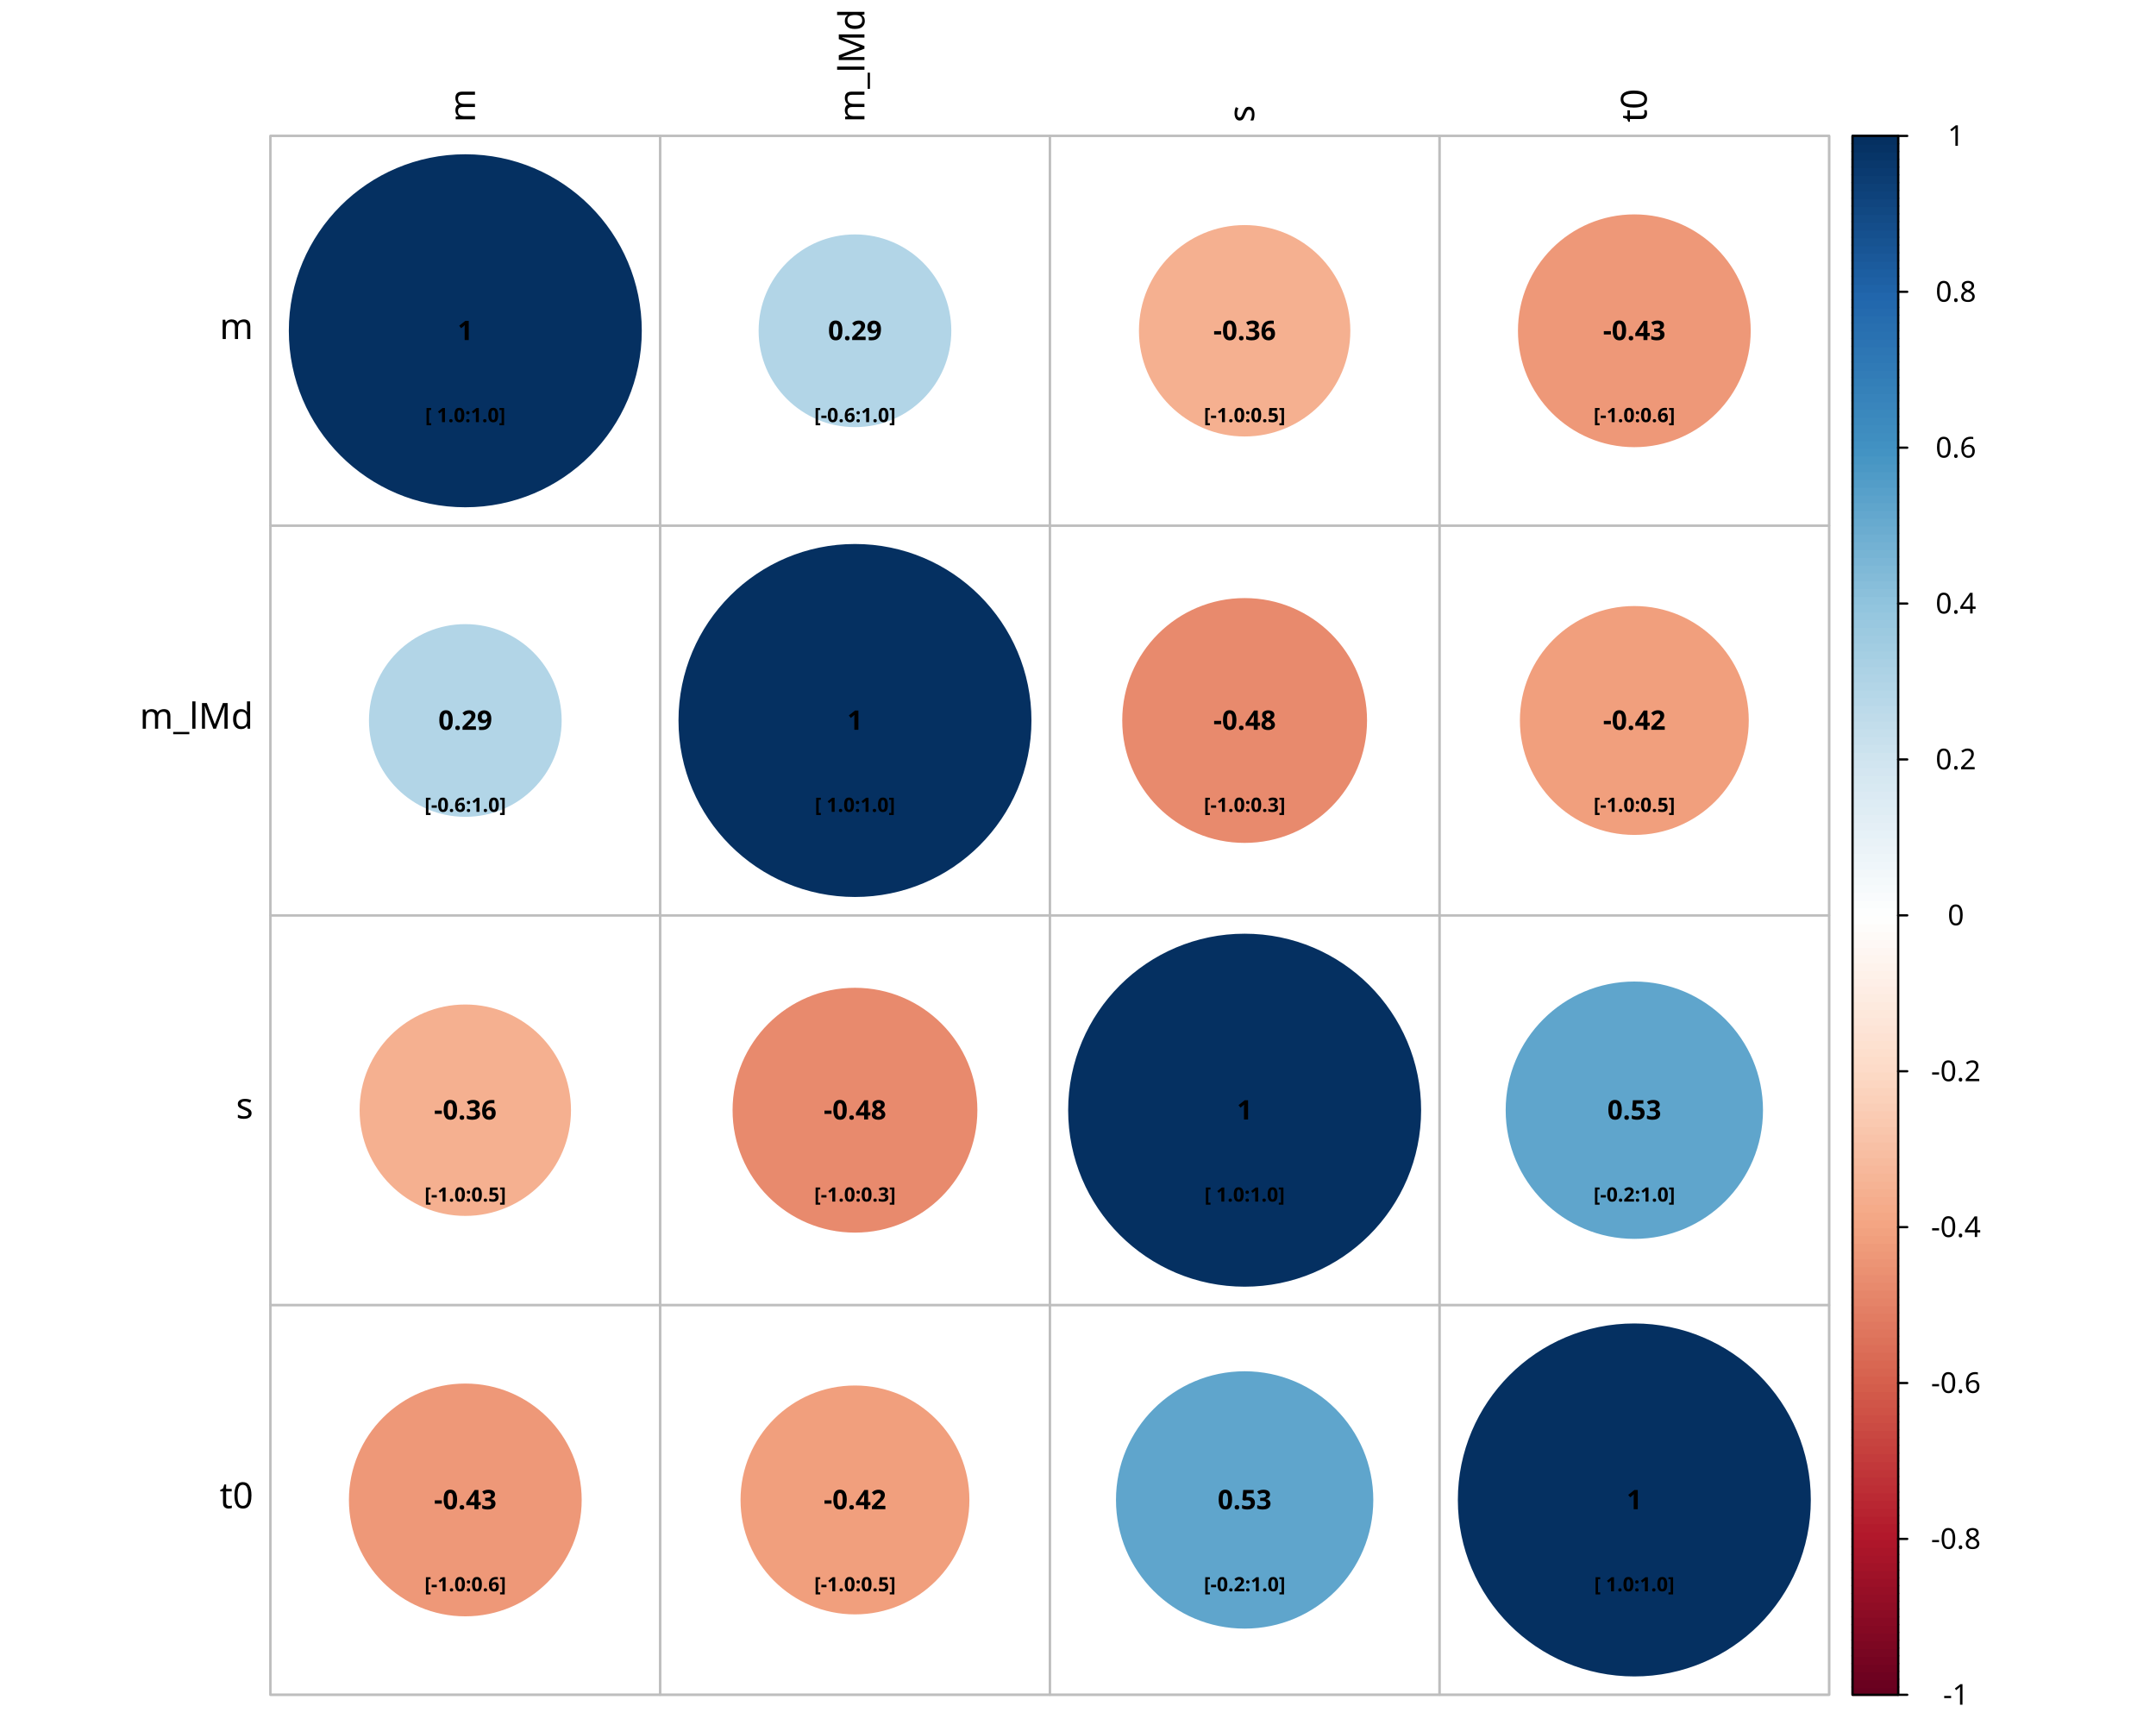
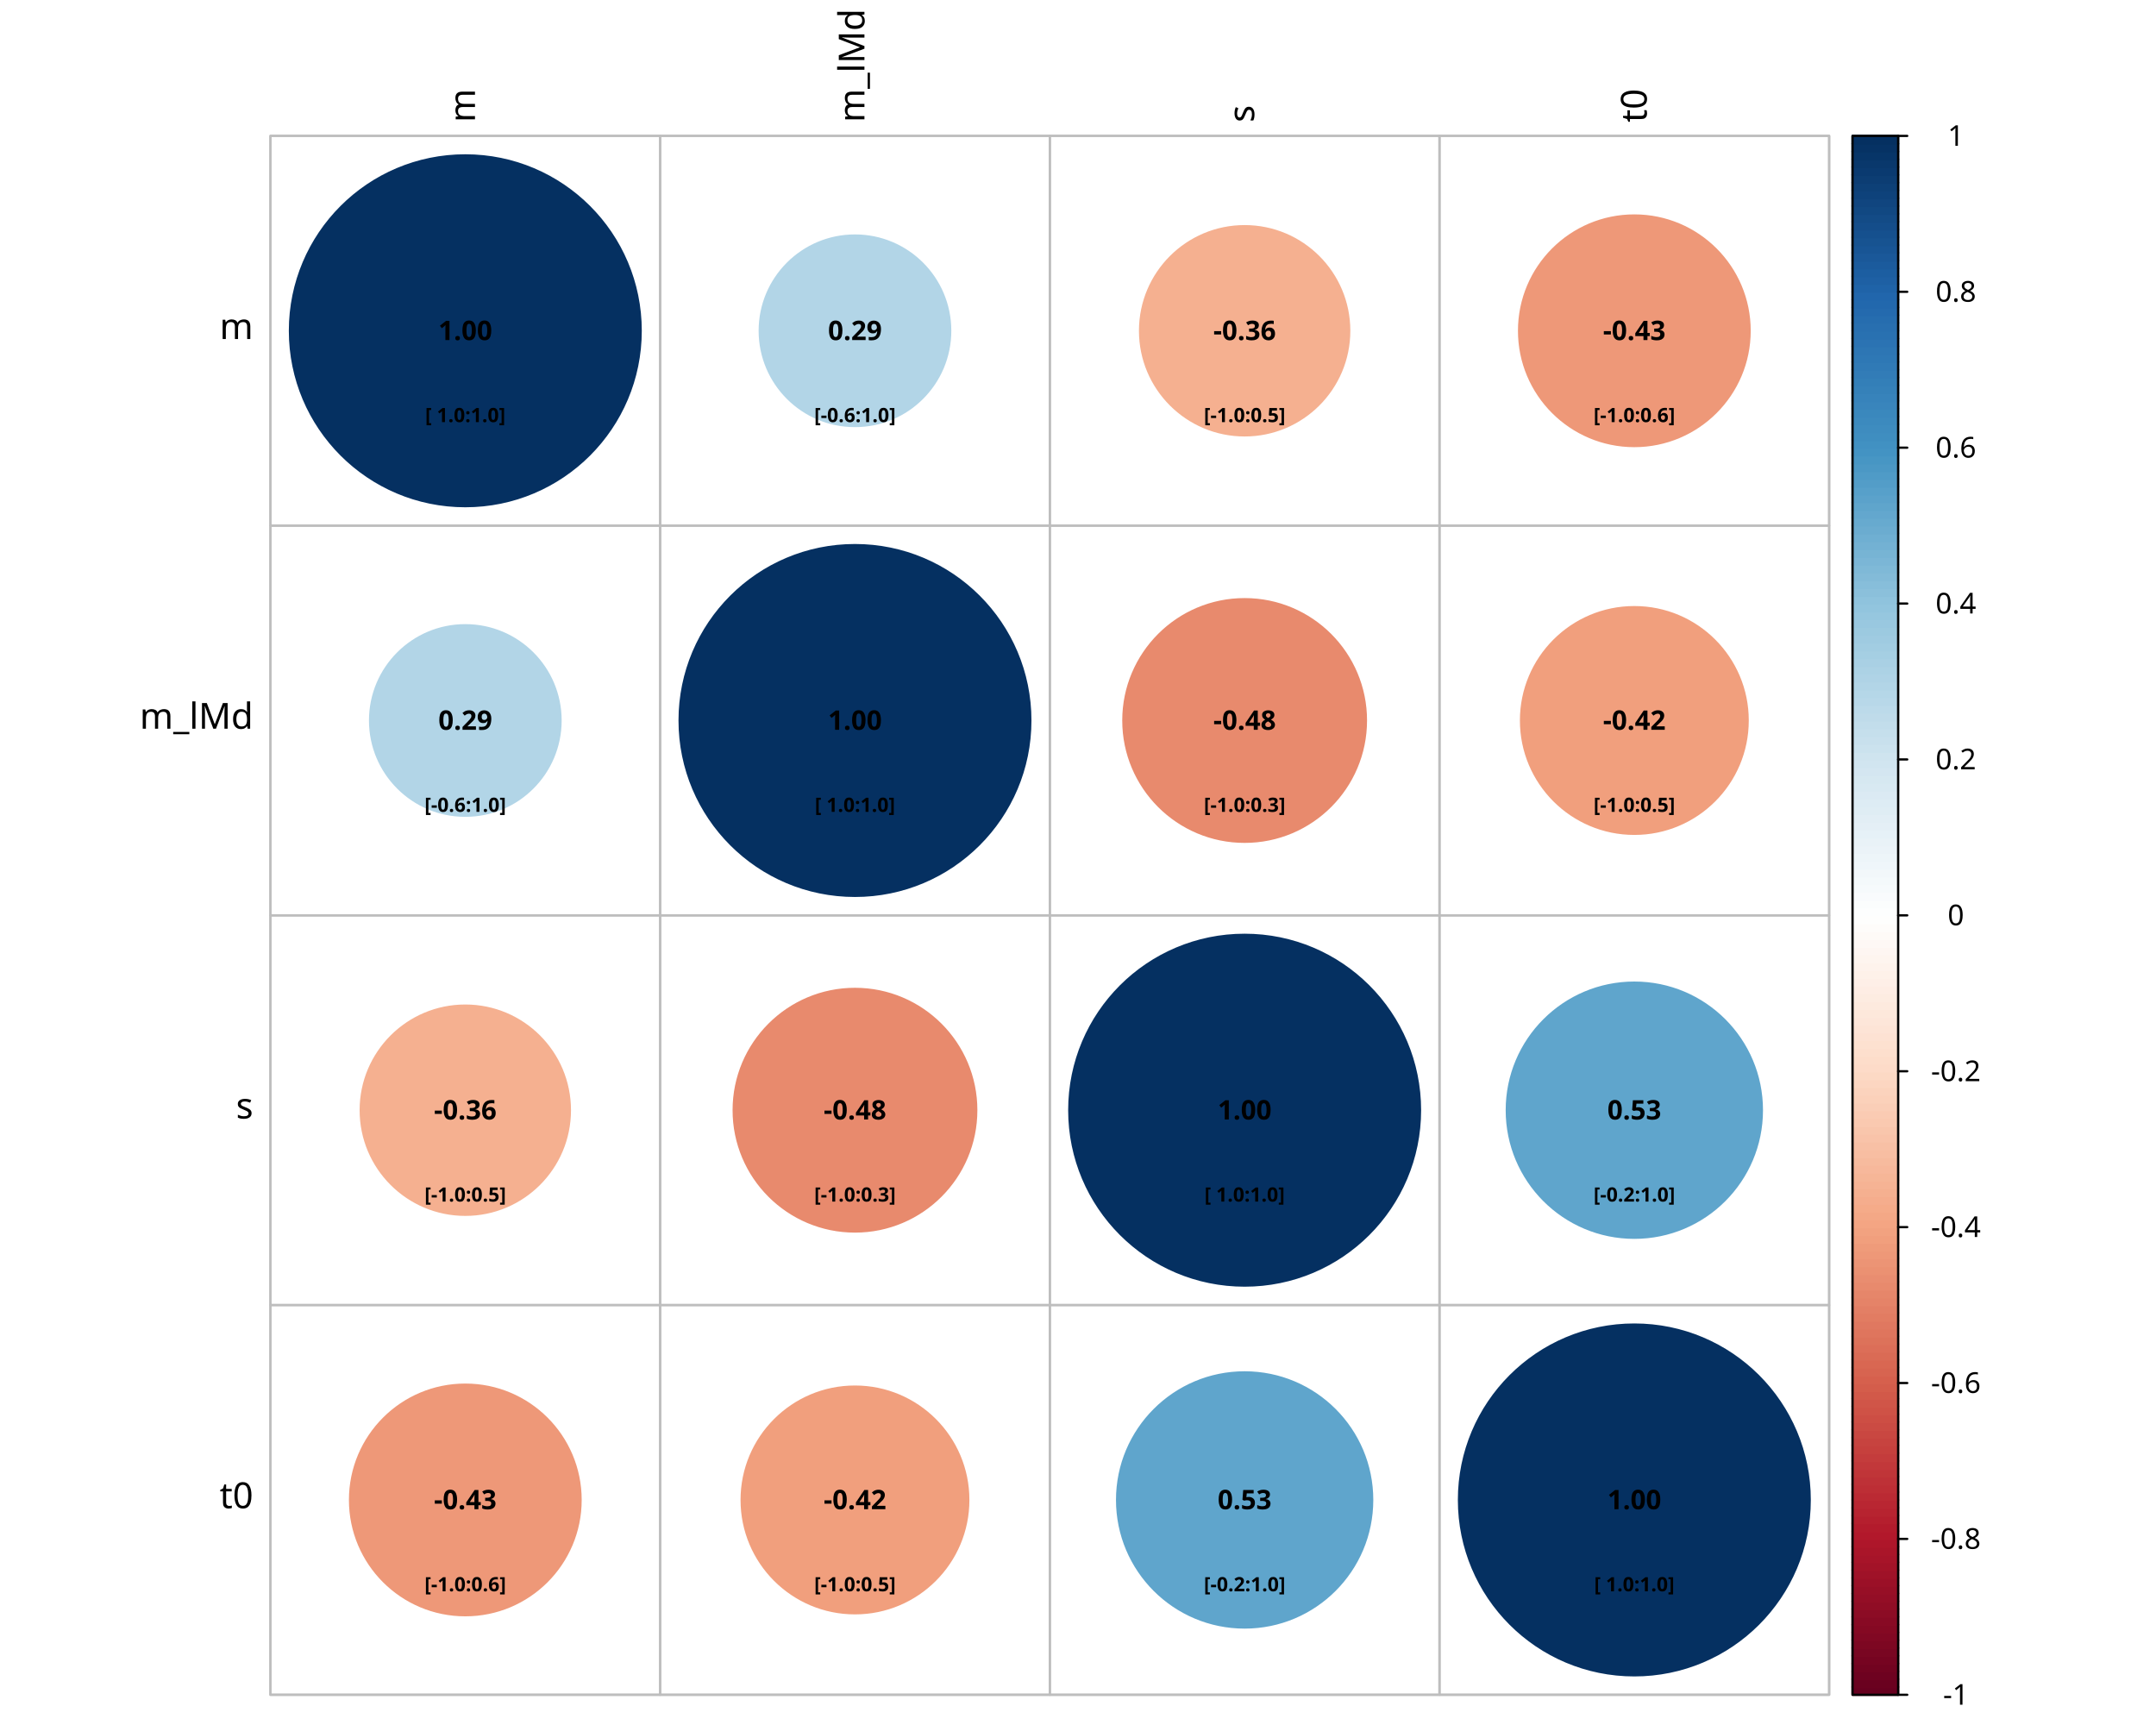
<svg xmlns="http://www.w3.org/2000/svg" class="svglite" data-engine-version="2.0" width="720.00pt" height="576.00pt" viewBox="0 0 720.00 576.00">
  <defs>
    <style type="text/css">
    .svglite line, .svglite polyline, .svglite polygon, .svglite path, .svglite rect, .svglite circle {
      fill: none;
      stroke: #000000;
      stroke-linecap: round;
      stroke-linejoin: round;
      stroke-miterlimit: 10.00;
    }
  </style>
  </defs>
  <rect width="100%" height="100%" style="stroke: none; fill: #FFFFFF;" />
  <defs>
    <clipPath id="cpMC4wMHw3MjAuMDB8MC4wMHw1NzYuMDA=">
      <rect x="0.00" y="0.00" width="720.00" height="576.00" />
    </clipPath>
  </defs>
  <g clip-path="url(#cpMC4wMHw3MjAuMDB8MC4wMHw1NzYuMDA=)">
    <rect x="90.32" y="45.38" width="130.13" height="130.13" style="stroke-width: 0.75; stroke: #FFFFFF; fill: #FFFFFF;" />
    <rect x="90.32" y="175.52" width="130.13" height="130.13" style="stroke-width: 0.75; stroke: #FFFFFF; fill: #FFFFFF;" />
    <rect x="90.32" y="305.65" width="130.13" height="130.13" style="stroke-width: 0.75; stroke: #FFFFFF; fill: #FFFFFF;" />
    <rect x="90.32" y="435.78" width="130.13" height="130.13" style="stroke-width: 0.75; stroke: #FFFFFF; fill: #FFFFFF;" />
    <rect x="220.46" y="45.38" width="130.13" height="130.13" style="stroke-width: 0.75; stroke: #FFFFFF; fill: #FFFFFF;" />
    <rect x="220.46" y="175.52" width="130.13" height="130.13" style="stroke-width: 0.75; stroke: #FFFFFF; fill: #FFFFFF;" />
    <rect x="220.46" y="305.65" width="130.13" height="130.13" style="stroke-width: 0.75; stroke: #FFFFFF; fill: #FFFFFF;" />
    <rect x="220.46" y="435.78" width="130.13" height="130.13" style="stroke-width: 0.75; stroke: #FFFFFF; fill: #FFFFFF;" />
    <rect x="350.59" y="45.38" width="130.13" height="130.13" style="stroke-width: 0.75; stroke: #FFFFFF; fill: #FFFFFF;" />
    <rect x="350.59" y="175.52" width="130.13" height="130.13" style="stroke-width: 0.75; stroke: #FFFFFF; fill: #FFFFFF;" />
    <rect x="350.59" y="305.65" width="130.13" height="130.13" style="stroke-width: 0.75; stroke: #FFFFFF; fill: #FFFFFF;" />
    <rect x="350.59" y="435.78" width="130.13" height="130.13" style="stroke-width: 0.75; stroke: #FFFFFF; fill: #FFFFFF;" />
    <rect x="480.72" y="45.38" width="130.13" height="130.13" style="stroke-width: 0.75; stroke: #FFFFFF; fill: #FFFFFF;" />
    <rect x="480.72" y="175.52" width="130.13" height="130.13" style="stroke-width: 0.75; stroke: #FFFFFF; fill: #FFFFFF;" />
    <rect x="480.72" y="305.65" width="130.13" height="130.13" style="stroke-width: 0.75; stroke: #FFFFFF; fill: #FFFFFF;" />
    <rect x="480.72" y="435.78" width="130.13" height="130.13" style="stroke-width: 0.75; stroke: #FFFFFF; fill: #FFFFFF;" />
    <circle cx="155.39" cy="110.45" r="58.56" style="stroke-width: 0.75; stroke: #053061; fill: #053061;" />
    <circle cx="155.39" cy="240.58" r="31.80" style="stroke-width: 0.75; stroke: #B2D5E7; fill: #B2D5E7;" />
    <circle cx="155.39" cy="370.71" r="34.92" style="stroke-width: 0.75; stroke: #F5B090; fill: #F5B090;" />
    <circle cx="155.39" cy="500.85" r="38.49" style="stroke-width: 0.75; stroke: #EE9878; fill: #EE9878;" />
    <circle cx="285.52" cy="110.45" r="31.80" style="stroke-width: 0.75; stroke: #B2D5E7; fill: #B2D5E7;" />
    <circle cx="285.52" cy="240.58" r="58.56" style="stroke-width: 0.75; stroke: #053061; fill: #053061;" />
    <circle cx="285.52" cy="370.71" r="40.50" style="stroke-width: 0.75; stroke: #E88A6D; fill: #E88A6D;" />
    <circle cx="285.52" cy="500.85" r="37.84" style="stroke-width: 0.75; stroke: #F19F7D; fill: #F19F7D;" />
    <circle cx="415.65" cy="110.45" r="34.92" style="stroke-width: 0.75; stroke: #F5B090; fill: #F5B090;" />
    <circle cx="415.65" cy="240.58" r="40.50" style="stroke-width: 0.75; stroke: #E88A6D; fill: #E88A6D;" />
    <circle cx="415.65" cy="370.71" r="58.56" style="stroke-width: 0.75; stroke: #053061; fill: #053061;" />
    <circle cx="415.65" cy="500.85" r="42.59" style="stroke-width: 0.75; stroke: #5FA5CC; fill: #5FA5CC;" />
    <circle cx="545.79" cy="110.45" r="38.49" style="stroke-width: 0.75; stroke: #EE9878; fill: #EE9878;" />
    <circle cx="545.79" cy="240.58" r="37.84" style="stroke-width: 0.75; stroke: #F19F7D; fill: #F19F7D;" />
    <circle cx="545.79" cy="370.71" r="42.59" style="stroke-width: 0.75; stroke: #5FA5CC; fill: #5FA5CC;" />
    <circle cx="545.79" cy="500.85" r="58.56" style="stroke-width: 0.75; stroke: #053061; fill: #053061;" />
    <rect x="90.32" y="45.38" width="130.13" height="130.13" style="stroke-width: 0.75; stroke: #BEBEBE;" />
    <rect x="90.32" y="175.52" width="130.13" height="130.13" style="stroke-width: 0.75; stroke: #BEBEBE;" />
    <rect x="90.32" y="305.65" width="130.13" height="130.13" style="stroke-width: 0.75; stroke: #BEBEBE;" />
    <rect x="90.32" y="435.78" width="130.13" height="130.13" style="stroke-width: 0.75; stroke: #BEBEBE;" />
    <rect x="220.46" y="45.38" width="130.13" height="130.13" style="stroke-width: 0.75; stroke: #BEBEBE;" />
    <rect x="220.46" y="175.52" width="130.13" height="130.13" style="stroke-width: 0.75; stroke: #BEBEBE;" />
    <rect x="220.46" y="305.65" width="130.13" height="130.13" style="stroke-width: 0.75; stroke: #BEBEBE;" />
    <rect x="220.46" y="435.78" width="130.13" height="130.13" style="stroke-width: 0.75; stroke: #BEBEBE;" />
    <rect x="350.59" y="45.38" width="130.13" height="130.13" style="stroke-width: 0.75; stroke: #BEBEBE;" />
    <rect x="350.59" y="175.52" width="130.13" height="130.13" style="stroke-width: 0.75; stroke: #BEBEBE;" />
    <rect x="350.59" y="305.65" width="130.13" height="130.13" style="stroke-width: 0.75; stroke: #BEBEBE;" />
    <rect x="350.59" y="435.78" width="130.13" height="130.13" style="stroke-width: 0.75; stroke: #BEBEBE;" />
    <rect x="480.72" y="45.38" width="130.13" height="130.13" style="stroke-width: 0.75; stroke: #BEBEBE;" />
    <rect x="480.72" y="175.52" width="130.13" height="130.13" style="stroke-width: 0.75; stroke: #BEBEBE;" />
    <rect x="480.72" y="305.65" width="130.13" height="130.13" style="stroke-width: 0.75; stroke: #BEBEBE;" />
    <rect x="480.72" y="435.78" width="130.13" height="130.13" style="stroke-width: 0.75; stroke: #BEBEBE;" />
-     <text x="155.39" y="113.55" text-anchor="middle" style="font-size: 9.00px; font-weight: bold; font-family: sans;" textLength="5.01px" lengthAdjust="spacingAndGlyphs">1</text>
-     <text x="155.39" y="243.68" text-anchor="middle" style="font-size: 9.00px; font-weight: bold; font-family: sans;" textLength="17.52px" lengthAdjust="spacingAndGlyphs">0.29</text>
+     <text x="155.39" y="113.55" text-anchor="middle" style="font-size: 9.00px; font-weight: bold; font-family: sans;" textLength="20.02px" lengthAdjust="spacingAndGlyphs"> 1.00</text>
+     <text x="155.39" y="243.68" text-anchor="middle" style="font-size: 9.00px; font-weight: bold; font-family: sans;" textLength="20.02px" lengthAdjust="spacingAndGlyphs"> 0.29</text>
    <text x="155.39" y="373.81" text-anchor="middle" style="font-size: 9.00px; font-weight: bold; font-family: sans;" textLength="20.51px" lengthAdjust="spacingAndGlyphs">-0.36</text>
    <text x="155.39" y="503.95" text-anchor="middle" style="font-size: 9.00px; font-weight: bold; font-family: sans;" textLength="20.51px" lengthAdjust="spacingAndGlyphs">-0.43</text>
-     <text x="285.52" y="113.55" text-anchor="middle" style="font-size: 9.00px; font-weight: bold; font-family: sans;" textLength="17.52px" lengthAdjust="spacingAndGlyphs">0.29</text>
-     <text x="285.52" y="243.68" text-anchor="middle" style="font-size: 9.00px; font-weight: bold; font-family: sans;" textLength="5.01px" lengthAdjust="spacingAndGlyphs">1</text>
+     <text x="285.52" y="113.55" text-anchor="middle" style="font-size: 9.00px; font-weight: bold; font-family: sans;" textLength="20.02px" lengthAdjust="spacingAndGlyphs"> 0.29</text>
+     <text x="285.52" y="243.68" text-anchor="middle" style="font-size: 9.00px; font-weight: bold; font-family: sans;" textLength="20.02px" lengthAdjust="spacingAndGlyphs"> 1.00</text>
    <text x="285.52" y="373.81" text-anchor="middle" style="font-size: 9.00px; font-weight: bold; font-family: sans;" textLength="20.51px" lengthAdjust="spacingAndGlyphs">-0.48</text>
    <text x="285.52" y="503.95" text-anchor="middle" style="font-size: 9.00px; font-weight: bold; font-family: sans;" textLength="20.51px" lengthAdjust="spacingAndGlyphs">-0.42</text>
    <text x="415.65" y="113.55" text-anchor="middle" style="font-size: 9.00px; font-weight: bold; font-family: sans;" textLength="20.51px" lengthAdjust="spacingAndGlyphs">-0.36</text>
    <text x="415.65" y="243.68" text-anchor="middle" style="font-size: 9.00px; font-weight: bold; font-family: sans;" textLength="20.51px" lengthAdjust="spacingAndGlyphs">-0.48</text>
-     <text x="415.65" y="373.81" text-anchor="middle" style="font-size: 9.00px; font-weight: bold; font-family: sans;" textLength="5.01px" lengthAdjust="spacingAndGlyphs">1</text>
-     <text x="415.65" y="503.95" text-anchor="middle" style="font-size: 9.00px; font-weight: bold; font-family: sans;" textLength="17.52px" lengthAdjust="spacingAndGlyphs">0.53</text>
+     <text x="415.65" y="373.81" text-anchor="middle" style="font-size: 9.00px; font-weight: bold; font-family: sans;" textLength="20.02px" lengthAdjust="spacingAndGlyphs"> 1.00</text>
+     <text x="415.65" y="503.95" text-anchor="middle" style="font-size: 9.00px; font-weight: bold; font-family: sans;" textLength="20.02px" lengthAdjust="spacingAndGlyphs"> 0.53</text>
    <text x="545.79" y="113.55" text-anchor="middle" style="font-size: 9.00px; font-weight: bold; font-family: sans;" textLength="20.51px" lengthAdjust="spacingAndGlyphs">-0.43</text>
    <text x="545.79" y="243.68" text-anchor="middle" style="font-size: 9.00px; font-weight: bold; font-family: sans;" textLength="20.51px" lengthAdjust="spacingAndGlyphs">-0.42</text>
-     <text x="545.79" y="373.81" text-anchor="middle" style="font-size: 9.00px; font-weight: bold; font-family: sans;" textLength="17.52px" lengthAdjust="spacingAndGlyphs">0.53</text>
-     <text x="545.79" y="503.94" text-anchor="middle" style="font-size: 9.00px; font-weight: bold; font-family: sans;" textLength="5.01px" lengthAdjust="spacingAndGlyphs">1</text>
+     <text x="545.79" y="373.81" text-anchor="middle" style="font-size: 9.00px; font-weight: bold; font-family: sans;" textLength="20.02px" lengthAdjust="spacingAndGlyphs"> 0.53</text>
+     <text x="545.79" y="503.95" text-anchor="middle" style="font-size: 9.00px; font-weight: bold; font-family: sans;" textLength="20.02px" lengthAdjust="spacingAndGlyphs"> 1.00</text>
    <rect x="618.66" y="563.31" width="15.23" height="2.60" style="stroke-width: 0.75; stroke: #67001F; fill: #67001F;" />
    <rect x="618.66" y="560.71" width="15.23" height="2.60" style="stroke-width: 0.75; stroke: #6A011F; fill: #6A011F;" />
    <rect x="618.66" y="558.11" width="15.23" height="2.60" style="stroke-width: 0.75; stroke: #6E0220; fill: #6E0220;" />
    <rect x="618.66" y="555.50" width="15.23" height="2.60" style="stroke-width: 0.75; stroke: #720320; fill: #720320;" />
    <rect x="618.66" y="552.90" width="15.23" height="2.60" style="stroke-width: 0.75; stroke: #760421; fill: #760421;" />
    <rect x="618.66" y="550.30" width="15.23" height="2.60" style="stroke-width: 0.75; stroke: #790622; fill: #790622;" />
    <rect x="618.66" y="547.69" width="15.23" height="2.60" style="stroke-width: 0.75; stroke: #7D0722; fill: #7D0722;" />
    <rect x="618.66" y="545.09" width="15.23" height="2.60" style="stroke-width: 0.75; stroke: #810823; fill: #810823;" />
    <rect x="618.66" y="542.49" width="15.23" height="2.60" style="stroke-width: 0.75; stroke: #850923; fill: #850923;" />
    <rect x="618.66" y="539.89" width="15.23" height="2.60" style="stroke-width: 0.75; stroke: #880A24; fill: #880A24;" />
    <rect x="618.66" y="537.28" width="15.23" height="2.60" style="stroke-width: 0.75; stroke: #8C0C25; fill: #8C0C25;" />
    <rect x="618.66" y="534.68" width="15.23" height="2.60" style="stroke-width: 0.75; stroke: #900D25; fill: #900D25;" />
    <rect x="618.66" y="532.08" width="15.23" height="2.60" style="stroke-width: 0.75; stroke: #940E26; fill: #940E26;" />
    <rect x="618.66" y="529.48" width="15.23" height="2.60" style="stroke-width: 0.75; stroke: #970F26; fill: #970F26;" />
    <rect x="618.66" y="526.87" width="15.23" height="2.60" style="stroke-width: 0.75; stroke: #9B1027; fill: #9B1027;" />
    <rect x="618.66" y="524.27" width="15.23" height="2.60" style="stroke-width: 0.75; stroke: #9F1228; fill: #9F1228;" />
    <rect x="618.66" y="521.67" width="15.23" height="2.60" style="stroke-width: 0.75; stroke: #A31328; fill: #A31328;" />
    <rect x="618.66" y="519.07" width="15.23" height="2.60" style="stroke-width: 0.75; stroke: #A71429; fill: #A71429;" />
    <rect x="618.66" y="516.46" width="15.23" height="2.60" style="stroke-width: 0.75; stroke: #AA1529; fill: #AA1529;" />
    <rect x="618.66" y="513.86" width="15.23" height="2.60" style="stroke-width: 0.75; stroke: #AE162A; fill: #AE162A;" />
    <rect x="618.66" y="511.26" width="15.23" height="2.60" style="stroke-width: 0.75; stroke: #B2182B; fill: #B2182B;" />
    <rect x="618.66" y="508.65" width="15.23" height="2.60" style="stroke-width: 0.75; stroke: #B31B2C; fill: #B31B2C;" />
    <rect x="618.66" y="506.05" width="15.23" height="2.60" style="stroke-width: 0.75; stroke: #B51F2E; fill: #B51F2E;" />
    <rect x="618.66" y="503.45" width="15.23" height="2.60" style="stroke-width: 0.75; stroke: #B72330; fill: #B72330;" />
    <rect x="618.66" y="500.85" width="15.23" height="2.60" style="stroke-width: 0.75; stroke: #B92632; fill: #B92632;" />
    <rect x="618.66" y="498.24" width="15.23" height="2.60" style="stroke-width: 0.75; stroke: #BB2A33; fill: #BB2A33;" />
    <rect x="618.66" y="495.64" width="15.23" height="2.60" style="stroke-width: 0.75; stroke: #BD2E35; fill: #BD2E35;" />
    <rect x="618.66" y="493.04" width="15.23" height="2.60" style="stroke-width: 0.75; stroke: #BE3137; fill: #BE3137;" />
    <rect x="618.66" y="490.44" width="15.23" height="2.60" style="stroke-width: 0.75; stroke: #C03538; fill: #C03538;" />
    <rect x="618.66" y="487.83" width="15.23" height="2.60" style="stroke-width: 0.75; stroke: #C2383A; fill: #C2383A;" />
    <rect x="618.66" y="485.23" width="15.23" height="2.60" style="stroke-width: 0.75; stroke: #C43C3C; fill: #C43C3C;" />
    <rect x="618.66" y="482.63" width="15.23" height="2.60" style="stroke-width: 0.75; stroke: #C6403D; fill: #C6403D;" />
    <rect x="618.66" y="480.03" width="15.23" height="2.60" style="stroke-width: 0.75; stroke: #C7433F; fill: #C7433F;" />
    <rect x="618.66" y="477.42" width="15.23" height="2.60" style="stroke-width: 0.75; stroke: #C94741; fill: #C94741;" />
    <rect x="618.66" y="474.82" width="15.23" height="2.60" style="stroke-width: 0.75; stroke: #CB4B43; fill: #CB4B43;" />
    <rect x="618.66" y="472.22" width="15.23" height="2.60" style="stroke-width: 0.75; stroke: #CD4E44; fill: #CD4E44;" />
    <rect x="618.66" y="469.61" width="15.23" height="2.60" style="stroke-width: 0.75; stroke: #CF5246; fill: #CF5246;" />
    <rect x="618.66" y="467.01" width="15.23" height="2.60" style="stroke-width: 0.75; stroke: #D05548; fill: #D05548;" />
    <rect x="618.66" y="464.41" width="15.23" height="2.60" style="stroke-width: 0.75; stroke: #D25949; fill: #D25949;" />
    <rect x="618.66" y="461.81" width="15.23" height="2.60" style="stroke-width: 0.75; stroke: #D45D4B; fill: #D45D4B;" />
    <rect x="618.66" y="459.20" width="15.23" height="2.60" style="stroke-width: 0.75; stroke: #D6604D; fill: #D6604D;" />
    <rect x="618.66" y="456.60" width="15.23" height="2.60" style="stroke-width: 0.75; stroke: #D76450; fill: #D76450;" />
    <rect x="618.66" y="454.00" width="15.23" height="2.60" style="stroke-width: 0.75; stroke: #D96752; fill: #D96752;" />
    <rect x="618.66" y="451.40" width="15.23" height="2.60" style="stroke-width: 0.75; stroke: #DA6B55; fill: #DA6B55;" />
    <rect x="618.66" y="448.79" width="15.23" height="2.60" style="stroke-width: 0.75; stroke: #DC6E58; fill: #DC6E58;" />
    <rect x="618.66" y="446.19" width="15.23" height="2.60" style="stroke-width: 0.75; stroke: #DD725A; fill: #DD725A;" />
    <rect x="618.66" y="443.59" width="15.23" height="2.60" style="stroke-width: 0.75; stroke: #DF755D; fill: #DF755D;" />
    <rect x="618.66" y="440.99" width="15.23" height="2.60" style="stroke-width: 0.75; stroke: #E07860; fill: #E07860;" />
    <rect x="618.66" y="438.38" width="15.23" height="2.60" style="stroke-width: 0.75; stroke: #E27C62; fill: #E27C62;" />
    <rect x="618.66" y="435.78" width="15.23" height="2.60" style="stroke-width: 0.75; stroke: #E37F65; fill: #E37F65;" />
    <rect x="618.66" y="433.18" width="15.23" height="2.60" style="stroke-width: 0.75; stroke: #E58368; fill: #E58368;" />
    <rect x="618.66" y="430.58" width="15.23" height="2.60" style="stroke-width: 0.75; stroke: #E6866A; fill: #E6866A;" />
    <rect x="618.66" y="427.97" width="15.23" height="2.60" style="stroke-width: 0.75; stroke: #E88A6D; fill: #E88A6D;" />
    <rect x="618.66" y="425.37" width="15.23" height="2.60" style="stroke-width: 0.75; stroke: #E98D70; fill: #E98D70;" />
    <rect x="618.66" y="422.77" width="15.23" height="2.60" style="stroke-width: 0.75; stroke: #EB9172; fill: #EB9172;" />
    <rect x="618.66" y="420.16" width="15.23" height="2.60" style="stroke-width: 0.75; stroke: #EC9475; fill: #EC9475;" />
    <rect x="618.66" y="417.56" width="15.23" height="2.60" style="stroke-width: 0.75; stroke: #EE9878; fill: #EE9878;" />
    <rect x="618.66" y="414.96" width="15.23" height="2.60" style="stroke-width: 0.75; stroke: #EF9B7A; fill: #EF9B7A;" />
    <rect x="618.66" y="412.36" width="15.23" height="2.60" style="stroke-width: 0.75; stroke: #F19F7D; fill: #F19F7D;" />
    <rect x="618.66" y="409.75" width="15.23" height="2.60" style="stroke-width: 0.75; stroke: #F2A280; fill: #F2A280;" />
    <rect x="618.66" y="407.15" width="15.23" height="2.60" style="stroke-width: 0.75; stroke: #F4A583; fill: #F4A583;" />
    <rect x="618.66" y="404.55" width="15.23" height="2.60" style="stroke-width: 0.75; stroke: #F4A886; fill: #F4A886;" />
    <rect x="618.66" y="401.95" width="15.23" height="2.60" style="stroke-width: 0.75; stroke: #F5AB89; fill: #F5AB89;" />
    <rect x="618.66" y="399.34" width="15.23" height="2.60" style="stroke-width: 0.75; stroke: #F5AD8D; fill: #F5AD8D;" />
    <rect x="618.66" y="396.74" width="15.23" height="2.60" style="stroke-width: 0.75; stroke: #F5B090; fill: #F5B090;" />
    <rect x="618.66" y="394.14" width="15.23" height="2.60" style="stroke-width: 0.75; stroke: #F6B394; fill: #F6B394;" />
    <rect x="618.66" y="391.54" width="15.23" height="2.60" style="stroke-width: 0.75; stroke: #F6B697; fill: #F6B697;" />
    <rect x="618.66" y="388.93" width="15.23" height="2.60" style="stroke-width: 0.75; stroke: #F7B89B; fill: #F7B89B;" />
    <rect x="618.66" y="386.33" width="15.23" height="2.60" style="stroke-width: 0.75; stroke: #F7BB9E; fill: #F7BB9E;" />
    <rect x="618.66" y="383.73" width="15.23" height="2.60" style="stroke-width: 0.75; stroke: #F8BEA2; fill: #F8BEA2;" />
    <rect x="618.66" y="381.12" width="15.23" height="2.60" style="stroke-width: 0.75; stroke: #F8C0A5; fill: #F8C0A5;" />
    <rect x="618.66" y="378.52" width="15.23" height="2.60" style="stroke-width: 0.75; stroke: #F9C3A9; fill: #F9C3A9;" />
    <rect x="618.66" y="375.92" width="15.23" height="2.60" style="stroke-width: 0.75; stroke: #F9C6AC; fill: #F9C6AC;" />
    <rect x="618.66" y="373.32" width="15.23" height="2.60" style="stroke-width: 0.75; stroke: #FAC9B0; fill: #FAC9B0;" />
    <rect x="618.66" y="370.71" width="15.23" height="2.60" style="stroke-width: 0.75; stroke: #FACBB3; fill: #FACBB3;" />
    <rect x="618.66" y="368.11" width="15.23" height="2.60" style="stroke-width: 0.75; stroke: #FACEB7; fill: #FACEB7;" />
    <rect x="618.66" y="365.51" width="15.23" height="2.60" style="stroke-width: 0.75; stroke: #FBD1BA; fill: #FBD1BA;" />
    <rect x="618.66" y="362.91" width="15.23" height="2.60" style="stroke-width: 0.75; stroke: #FBD3BD; fill: #FBD3BD;" />
    <rect x="618.66" y="360.30" width="15.23" height="2.60" style="stroke-width: 0.75; stroke: #FCD6C1; fill: #FCD6C1;" />
    <rect x="618.66" y="357.70" width="15.23" height="2.60" style="stroke-width: 0.75; stroke: #FCD9C4; fill: #FCD9C4;" />
    <rect x="618.66" y="355.10" width="15.23" height="2.60" style="stroke-width: 0.75; stroke: #FDDBC8; fill: #FDDBC8;" />
    <rect x="618.66" y="352.50" width="15.23" height="2.60" style="stroke-width: 0.75; stroke: #FDDDCA; fill: #FDDDCA;" />
    <rect x="618.66" y="349.89" width="15.23" height="2.60" style="stroke-width: 0.75; stroke: #FDDFCD; fill: #FDDFCD;" />
    <rect x="618.66" y="347.29" width="15.23" height="2.60" style="stroke-width: 0.75; stroke: #FDE1D0; fill: #FDE1D0;" />
    <rect x="618.66" y="344.69" width="15.23" height="2.60" style="stroke-width: 0.75; stroke: #FDE2D3; fill: #FDE2D3;" />
    <rect x="618.66" y="342.09" width="15.23" height="2.60" style="stroke-width: 0.75; stroke: #FDE4D6; fill: #FDE4D6;" />
    <rect x="618.66" y="339.48" width="15.23" height="2.60" style="stroke-width: 0.75; stroke: #FDE6D9; fill: #FDE6D9;" />
    <rect x="618.66" y="336.88" width="15.23" height="2.60" style="stroke-width: 0.75; stroke: #FDE8DB; fill: #FDE8DB;" />
    <rect x="618.66" y="334.28" width="15.23" height="2.60" style="stroke-width: 0.75; stroke: #FDEADE; fill: #FDEADE;" />
    <rect x="618.66" y="331.67" width="15.23" height="2.60" style="stroke-width: 0.75; stroke: #FDECE1; fill: #FDECE1;" />
    <rect x="618.66" y="329.07" width="15.23" height="2.60" style="stroke-width: 0.75; stroke: #FEEDE4; fill: #FEEDE4;" />
    <rect x="618.66" y="326.47" width="15.23" height="2.60" style="stroke-width: 0.75; stroke: #FEEFE7; fill: #FEEFE7;" />
    <rect x="618.66" y="323.87" width="15.23" height="2.60" style="stroke-width: 0.75; stroke: #FEF1E9; fill: #FEF1E9;" />
    <rect x="618.66" y="321.26" width="15.23" height="2.60" style="stroke-width: 0.75; stroke: #FEF3EC; fill: #FEF3EC;" />
    <rect x="618.66" y="318.66" width="15.23" height="2.60" style="stroke-width: 0.75; stroke: #FEF5EF; fill: #FEF5EF;" />
    <rect x="618.66" y="316.06" width="15.23" height="2.60" style="stroke-width: 0.75; stroke: #FEF6F2; fill: #FEF6F2;" />
    <rect x="618.66" y="313.46" width="15.23" height="2.60" style="stroke-width: 0.75; stroke: #FEF8F5; fill: #FEF8F5;" />
    <rect x="618.66" y="310.85" width="15.23" height="2.60" style="stroke-width: 0.75; stroke: #FEFAF7; fill: #FEFAF7;" />
    <rect x="618.66" y="308.25" width="15.23" height="2.60" style="stroke-width: 0.75; stroke: #FEFCFA; fill: #FEFCFA;" />
    <rect x="618.66" y="305.65" width="15.23" height="2.60" style="stroke-width: 0.75; stroke: #FEFEFD; fill: #FEFEFD;" />
    <rect x="618.66" y="303.05" width="15.23" height="2.60" style="stroke-width: 0.75; stroke: #FDFEFE; fill: #FDFEFE;" />
    <rect x="618.66" y="300.44" width="15.23" height="2.60" style="stroke-width: 0.75; stroke: #FBFDFD; fill: #FBFDFD;" />
    <rect x="618.66" y="297.84" width="15.23" height="2.60" style="stroke-width: 0.75; stroke: #F9FBFD; fill: #F9FBFD;" />
    <rect x="618.66" y="295.24" width="15.23" height="2.60" style="stroke-width: 0.75; stroke: #F6FAFC; fill: #F6FAFC;" />
    <rect x="618.66" y="292.63" width="15.23" height="2.60" style="stroke-width: 0.75; stroke: #F4F9FB; fill: #F4F9FB;" />
    <rect x="618.66" y="290.03" width="15.23" height="2.60" style="stroke-width: 0.75; stroke: #F2F7FA; fill: #F2F7FA;" />
    <rect x="618.66" y="287.43" width="15.23" height="2.60" style="stroke-width: 0.75; stroke: #EFF6FA; fill: #EFF6FA;" />
    <rect x="618.66" y="284.83" width="15.23" height="2.60" style="stroke-width: 0.75; stroke: #EDF5F9; fill: #EDF5F9;" />
    <rect x="618.66" y="282.22" width="15.23" height="2.60" style="stroke-width: 0.75; stroke: #EBF3F8; fill: #EBF3F8;" />
    <rect x="618.66" y="279.62" width="15.23" height="2.60" style="stroke-width: 0.75; stroke: #E9F2F7; fill: #E9F2F7;" />
    <rect x="618.66" y="277.02" width="15.23" height="2.60" style="stroke-width: 0.75; stroke: #E6F1F7; fill: #E6F1F7;" />
    <rect x="618.66" y="274.42" width="15.23" height="2.60" style="stroke-width: 0.75; stroke: #E4EFF6; fill: #E4EFF6;" />
    <rect x="618.66" y="271.81" width="15.23" height="2.60" style="stroke-width: 0.75; stroke: #E2EEF5; fill: #E2EEF5;" />
    <rect x="618.66" y="269.21" width="15.23" height="2.60" style="stroke-width: 0.75; stroke: #DFEDF4; fill: #DFEDF4;" />
    <rect x="618.66" y="266.61" width="15.23" height="2.60" style="stroke-width: 0.75; stroke: #DDECF4; fill: #DDECF4;" />
    <rect x="618.66" y="264.01" width="15.23" height="2.60" style="stroke-width: 0.75; stroke: #DBEAF3; fill: #DBEAF3;" />
    <rect x="618.66" y="261.40" width="15.23" height="2.60" style="stroke-width: 0.75; stroke: #D8E9F2; fill: #D8E9F2;" />
    <rect x="618.66" y="258.80" width="15.23" height="2.60" style="stroke-width: 0.75; stroke: #D6E8F1; fill: #D6E8F1;" />
    <rect x="618.66" y="256.20" width="15.23" height="2.60" style="stroke-width: 0.75; stroke: #D4E6F1; fill: #D4E6F1;" />
    <rect x="618.66" y="253.59" width="15.23" height="2.60" style="stroke-width: 0.75; stroke: #D1E5F0; fill: #D1E5F0;" />
    <rect x="618.66" y="250.99" width="15.23" height="2.60" style="stroke-width: 0.75; stroke: #CFE4EF; fill: #CFE4EF;" />
    <rect x="618.66" y="248.39" width="15.23" height="2.60" style="stroke-width: 0.75; stroke: #CBE2EE; fill: #CBE2EE;" />
    <rect x="618.66" y="245.79" width="15.23" height="2.60" style="stroke-width: 0.75; stroke: #C8E0ED; fill: #C8E0ED;" />
    <rect x="618.66" y="243.18" width="15.23" height="2.60" style="stroke-width: 0.75; stroke: #C5DFEC; fill: #C5DFEC;" />
    <rect x="618.66" y="240.58" width="15.23" height="2.60" style="stroke-width: 0.75; stroke: #C2DDEB; fill: #C2DDEB;" />
    <rect x="618.66" y="237.98" width="15.23" height="2.60" style="stroke-width: 0.75; stroke: #BFDBEA; fill: #BFDBEA;" />
    <rect x="618.66" y="235.38" width="15.23" height="2.60" style="stroke-width: 0.75; stroke: #BCDAEA; fill: #BCDAEA;" />
    <rect x="618.66" y="232.77" width="15.23" height="2.60" style="stroke-width: 0.75; stroke: #B8D8E9; fill: #B8D8E9;" />
    <rect x="618.66" y="230.17" width="15.23" height="2.60" style="stroke-width: 0.75; stroke: #B5D7E8; fill: #B5D7E8;" />
    <rect x="618.66" y="227.57" width="15.23" height="2.60" style="stroke-width: 0.75; stroke: #B2D5E7; fill: #B2D5E7;" />
    <rect x="618.66" y="224.97" width="15.23" height="2.60" style="stroke-width: 0.75; stroke: #AFD3E6; fill: #AFD3E6;" />
    <rect x="618.66" y="222.36" width="15.23" height="2.60" style="stroke-width: 0.75; stroke: #ACD2E5; fill: #ACD2E5;" />
    <rect x="618.66" y="219.76" width="15.23" height="2.60" style="stroke-width: 0.75; stroke: #A9D0E4; fill: #A9D0E4;" />
    <rect x="618.66" y="217.16" width="15.23" height="2.60" style="stroke-width: 0.75; stroke: #A5CFE3; fill: #A5CFE3;" />
    <rect x="618.66" y="214.56" width="15.23" height="2.60" style="stroke-width: 0.75; stroke: #A2CDE2; fill: #A2CDE2;" />
    <rect x="618.66" y="211.95" width="15.23" height="2.60" style="stroke-width: 0.75; stroke: #9FCBE1; fill: #9FCBE1;" />
    <rect x="618.66" y="209.35" width="15.23" height="2.60" style="stroke-width: 0.75; stroke: #9CCAE0; fill: #9CCAE0;" />
    <rect x="618.66" y="206.75" width="15.23" height="2.60" style="stroke-width: 0.75; stroke: #99C8E0; fill: #99C8E0;" />
    <rect x="618.66" y="204.14" width="15.23" height="2.60" style="stroke-width: 0.75; stroke: #96C7DF; fill: #96C7DF;" />
    <rect x="618.66" y="201.54" width="15.23" height="2.60" style="stroke-width: 0.75; stroke: #92C5DE; fill: #92C5DE;" />
    <rect x="618.66" y="198.94" width="15.23" height="2.60" style="stroke-width: 0.75; stroke: #8FC3DD; fill: #8FC3DD;" />
    <rect x="618.66" y="196.34" width="15.23" height="2.60" style="stroke-width: 0.75; stroke: #8BC0DB; fill: #8BC0DB;" />
    <rect x="618.66" y="193.73" width="15.23" height="2.60" style="stroke-width: 0.75; stroke: #87BEDA; fill: #87BEDA;" />
    <rect x="618.66" y="191.13" width="15.23" height="2.60" style="stroke-width: 0.75; stroke: #83BBD8; fill: #83BBD8;" />
    <rect x="618.66" y="188.53" width="15.23" height="2.60" style="stroke-width: 0.75; stroke: #7FB9D7; fill: #7FB9D7;" />
    <rect x="618.66" y="185.93" width="15.23" height="2.60" style="stroke-width: 0.75; stroke: #7BB6D6; fill: #7BB6D6;" />
    <rect x="618.66" y="183.32" width="15.23" height="2.60" style="stroke-width: 0.75; stroke: #77B4D4; fill: #77B4D4;" />
    <rect x="618.66" y="180.72" width="15.23" height="2.60" style="stroke-width: 0.75; stroke: #73B1D3; fill: #73B1D3;" />
    <rect x="618.66" y="178.12" width="15.23" height="2.60" style="stroke-width: 0.75; stroke: #6FAFD2; fill: #6FAFD2;" />
    <rect x="618.66" y="175.52" width="15.23" height="2.60" style="stroke-width: 0.75; stroke: #6BACD0; fill: #6BACD0;" />
    <rect x="618.66" y="172.91" width="15.23" height="2.60" style="stroke-width: 0.75; stroke: #67AACF; fill: #67AACF;" />
    <rect x="618.66" y="170.31" width="15.23" height="2.60" style="stroke-width: 0.75; stroke: #63A7CE; fill: #63A7CE;" />
    <rect x="618.66" y="167.71" width="15.23" height="2.60" style="stroke-width: 0.75; stroke: #5FA5CC; fill: #5FA5CC;" />
    <rect x="618.66" y="165.10" width="15.23" height="2.60" style="stroke-width: 0.75; stroke: #5BA2CB; fill: #5BA2CB;" />
    <rect x="618.66" y="162.50" width="15.23" height="2.60" style="stroke-width: 0.75; stroke: #57A0CA; fill: #57A0CA;" />
    <rect x="618.66" y="159.90" width="15.23" height="2.60" style="stroke-width: 0.75; stroke: #539DC8; fill: #539DC8;" />
    <rect x="618.66" y="157.30" width="15.23" height="2.60" style="stroke-width: 0.75; stroke: #4F9BC7; fill: #4F9BC7;" />
    <rect x="618.66" y="154.69" width="15.23" height="2.60" style="stroke-width: 0.75; stroke: #4B98C5; fill: #4B98C5;" />
    <rect x="618.66" y="152.09" width="15.23" height="2.60" style="stroke-width: 0.75; stroke: #4796C4; fill: #4796C4;" />
    <rect x="618.66" y="149.49" width="15.23" height="2.60" style="stroke-width: 0.75; stroke: #4393C3; fill: #4393C3;" />
    <rect x="618.66" y="146.89" width="15.23" height="2.60" style="stroke-width: 0.75; stroke: #4191C2; fill: #4191C2;" />
    <rect x="618.66" y="144.28" width="15.23" height="2.60" style="stroke-width: 0.75; stroke: #3F8EC0; fill: #3F8EC0;" />
    <rect x="618.66" y="141.68" width="15.23" height="2.60" style="stroke-width: 0.75; stroke: #3E8CBF; fill: #3E8CBF;" />
    <rect x="618.66" y="139.08" width="15.23" height="2.60" style="stroke-width: 0.75; stroke: #3C8ABE; fill: #3C8ABE;" />
    <rect x="618.66" y="136.48" width="15.23" height="2.60" style="stroke-width: 0.75; stroke: #3A88BD; fill: #3A88BD;" />
    <rect x="618.66" y="133.87" width="15.23" height="2.60" style="stroke-width: 0.75; stroke: #3985BC; fill: #3985BC;" />
    <rect x="618.66" y="131.27" width="15.23" height="2.60" style="stroke-width: 0.75; stroke: #3783BB; fill: #3783BB;" />
    <rect x="618.66" y="128.67" width="15.23" height="2.60" style="stroke-width: 0.75; stroke: #3581B9; fill: #3581B9;" />
    <rect x="618.66" y="126.06" width="15.23" height="2.60" style="stroke-width: 0.75; stroke: #337FB8; fill: #337FB8;" />
    <rect x="618.66" y="123.46" width="15.23" height="2.60" style="stroke-width: 0.75; stroke: #327CB7; fill: #327CB7;" />
    <rect x="618.66" y="120.86" width="15.23" height="2.60" style="stroke-width: 0.75; stroke: #307AB6; fill: #307AB6;" />
    <rect x="618.66" y="118.26" width="15.23" height="2.60" style="stroke-width: 0.75; stroke: #2E78B5; fill: #2E78B5;" />
    <rect x="618.66" y="115.65" width="15.23" height="2.60" style="stroke-width: 0.75; stroke: #2D76B4; fill: #2D76B4;" />
    <rect x="618.66" y="113.05" width="15.23" height="2.60" style="stroke-width: 0.75; stroke: #2B73B3; fill: #2B73B3;" />
    <rect x="618.66" y="110.45" width="15.23" height="2.60" style="stroke-width: 0.75; stroke: #2971B1; fill: #2971B1;" />
    <rect x="618.66" y="107.85" width="15.23" height="2.60" style="stroke-width: 0.75; stroke: #286FB0; fill: #286FB0;" />
    <rect x="618.66" y="105.24" width="15.23" height="2.60" style="stroke-width: 0.75; stroke: #266DAF; fill: #266DAF;" />
    <rect x="618.66" y="102.64" width="15.23" height="2.60" style="stroke-width: 0.75; stroke: #246AAE; fill: #246AAE;" />
    <rect x="618.66" y="100.04" width="15.23" height="2.60" style="stroke-width: 0.75; stroke: #2268AD; fill: #2268AD;" />
    <rect x="618.66" y="97.44" width="15.23" height="2.60" style="stroke-width: 0.75; stroke: #2166AC; fill: #2166AC;" />
    <rect x="618.66" y="94.83" width="15.23" height="2.60" style="stroke-width: 0.75; stroke: #1F63A8; fill: #1F63A8;" />
    <rect x="618.66" y="92.23" width="15.23" height="2.60" style="stroke-width: 0.75; stroke: #1E60A4; fill: #1E60A4;" />
    <rect x="618.66" y="89.63" width="15.23" height="2.60" style="stroke-width: 0.75; stroke: #1C5EA1; fill: #1C5EA1;" />
    <rect x="618.66" y="87.03" width="15.23" height="2.60" style="stroke-width: 0.75; stroke: #1B5B9D; fill: #1B5B9D;" />
    <rect x="618.66" y="84.42" width="15.23" height="2.60" style="stroke-width: 0.75; stroke: #1A5899; fill: #1A5899;" />
    <rect x="618.66" y="81.82" width="15.23" height="2.60" style="stroke-width: 0.75; stroke: #185595; fill: #185595;" />
    <rect x="618.66" y="79.22" width="15.23" height="2.60" style="stroke-width: 0.75; stroke: #175391; fill: #175391;" />
    <rect x="618.66" y="76.61" width="15.23" height="2.60" style="stroke-width: 0.75; stroke: #15508E; fill: #15508E;" />
    <rect x="618.66" y="74.01" width="15.23" height="2.60" style="stroke-width: 0.75; stroke: #144D8A; fill: #144D8A;" />
    <rect x="618.66" y="71.41" width="15.23" height="2.60" style="stroke-width: 0.75; stroke: #134B86; fill: #134B86;" />
    <rect x="618.66" y="68.81" width="15.23" height="2.60" style="stroke-width: 0.75; stroke: #114882; fill: #114882;" />
    <rect x="618.66" y="66.20" width="15.23" height="2.60" style="stroke-width: 0.75; stroke: #10457F; fill: #10457F;" />
    <rect x="618.66" y="63.60" width="15.23" height="2.60" style="stroke-width: 0.75; stroke: #0E427B; fill: #0E427B;" />
    <rect x="618.66" y="61.00" width="15.23" height="2.60" style="stroke-width: 0.75; stroke: #0D4077; fill: #0D4077;" />
    <rect x="618.66" y="58.40" width="15.23" height="2.60" style="stroke-width: 0.75; stroke: #0C3D73; fill: #0C3D73;" />
    <rect x="618.66" y="55.79" width="15.23" height="2.60" style="stroke-width: 0.75; stroke: #0A3A70; fill: #0A3A70;" />
    <rect x="618.66" y="53.19" width="15.23" height="2.60" style="stroke-width: 0.75; stroke: #09386C; fill: #09386C;" />
    <rect x="618.66" y="50.59" width="15.23" height="2.60" style="stroke-width: 0.75; stroke: #073568; fill: #073568;" />
    <rect x="618.66" y="47.99" width="15.23" height="2.60" style="stroke-width: 0.75; stroke: #063264; fill: #063264;" />
    <rect x="618.66" y="45.38" width="15.23" height="2.60" style="stroke-width: 0.75; stroke: #053061; fill: #053061;" />
    <rect x="618.66" y="45.38" width="15.23" height="520.53" style="stroke-width: 0.75;" />
    <line x1="633.89" y1="565.91" x2="636.93" y2="565.91" style="stroke-width: 0.75;" />
    <line x1="633.89" y1="513.86" x2="636.93" y2="513.86" style="stroke-width: 0.75;" />
    <line x1="633.89" y1="461.81" x2="636.93" y2="461.81" style="stroke-width: 0.75;" />
    <line x1="633.89" y1="409.75" x2="636.93" y2="409.75" style="stroke-width: 0.75;" />
    <line x1="633.89" y1="357.70" x2="636.93" y2="357.70" style="stroke-width: 0.75;" />
    <line x1="633.89" y1="305.65" x2="636.93" y2="305.65" style="stroke-width: 0.75;" />
    <line x1="633.89" y1="253.59" x2="636.93" y2="253.59" style="stroke-width: 0.75;" />
    <line x1="633.89" y1="201.54" x2="636.93" y2="201.54" style="stroke-width: 0.75;" />
    <line x1="633.89" y1="149.49" x2="636.93" y2="149.49" style="stroke-width: 0.75;" />
    <line x1="633.89" y1="97.44" x2="636.93" y2="97.44" style="stroke-width: 0.75;" />
    <line x1="633.89" y1="45.38" x2="636.93" y2="45.38" style="stroke-width: 0.75;" />
    <text x="653.17" y="569.22" text-anchor="middle" style="font-size: 9.60px; font-family: sans;" textLength="8.54px" lengthAdjust="spacingAndGlyphs">-1</text>
    <text x="653.17" y="517.17" text-anchor="middle" style="font-size: 9.60px; font-family: sans;" textLength="16.54px" lengthAdjust="spacingAndGlyphs">-0.8</text>
    <text x="653.17" y="465.11" text-anchor="middle" style="font-size: 9.60px; font-family: sans;" textLength="16.54px" lengthAdjust="spacingAndGlyphs">-0.6</text>
    <text x="653.17" y="413.06" text-anchor="middle" style="font-size: 9.60px; font-family: sans;" textLength="16.54px" lengthAdjust="spacingAndGlyphs">-0.4</text>
    <text x="653.17" y="361.01" text-anchor="middle" style="font-size: 9.60px; font-family: sans;" textLength="16.54px" lengthAdjust="spacingAndGlyphs">-0.2</text>
    <text x="653.17" y="308.95" text-anchor="middle" style="font-size: 9.60px; font-family: sans;" textLength="5.34px" lengthAdjust="spacingAndGlyphs">0</text>
    <text x="653.17" y="256.90" text-anchor="middle" style="font-size: 9.60px; font-family: sans;" textLength="13.35px" lengthAdjust="spacingAndGlyphs">0.2</text>
    <text x="653.17" y="204.85" text-anchor="middle" style="font-size: 9.60px; font-family: sans;" textLength="13.35px" lengthAdjust="spacingAndGlyphs">0.4</text>
    <text x="653.17" y="152.79" text-anchor="middle" style="font-size: 9.60px; font-family: sans;" textLength="13.35px" lengthAdjust="spacingAndGlyphs">0.6</text>
    <text x="653.17" y="100.74" text-anchor="middle" style="font-size: 9.60px; font-family: sans;" textLength="13.35px" lengthAdjust="spacingAndGlyphs">0.8</text>
    <text x="653.17" y="48.69" text-anchor="middle" style="font-size: 9.60px; font-family: sans;" textLength="5.34px" lengthAdjust="spacingAndGlyphs">1</text>
    <text transform="translate(158.62,40.85) rotate(-90)" style="font-size: 12.00px; font-family: sans;" textLength="10.00px" lengthAdjust="spacingAndGlyphs">m</text>
    <text transform="translate(288.68,40.85) rotate(-90)" style="font-size: 12.00px; font-family: sans;" textLength="36.01px" lengthAdjust="spacingAndGlyphs">m_lMd</text>
    <text transform="translate(418.82,40.85) rotate(-90)" style="font-size: 12.00px; font-family: sans;" textLength="6.00px" lengthAdjust="spacingAndGlyphs">s</text>
    <text transform="translate(549.92,40.85) rotate(-90)" style="font-size: 12.00px; font-family: sans;" textLength="10.01px" lengthAdjust="spacingAndGlyphs">t0</text>
    <text x="84.56" y="113.20" text-anchor="end" style="font-size: 12.00px; font-family: sans;" textLength="10.00px" lengthAdjust="spacingAndGlyphs">m</text>
    <text x="84.56" y="243.33" text-anchor="end" style="font-size: 12.00px; font-family: sans;" textLength="36.01px" lengthAdjust="spacingAndGlyphs">m_lMd</text>
    <text x="84.56" y="373.47" text-anchor="end" style="font-size: 12.00px; font-family: sans;" textLength="6.00px" lengthAdjust="spacingAndGlyphs">s</text>
    <text x="84.56" y="503.60" text-anchor="end" style="font-size: 12.00px; font-family: sans;" textLength="10.01px" lengthAdjust="spacingAndGlyphs">t0</text>
    <rect x="90.32" y="45.38" width="520.53" height="520.53" style="stroke-width: 0.75; stroke: #BEBEBE;" />
    <text x="155.39" y="140.95" text-anchor="middle" style="font-size: 6.60px; font-weight: bold; font-family: sans;" textLength="25.68px" lengthAdjust="spacingAndGlyphs">[ 1.0:1.0]</text>
    <text x="285.52" y="140.95" text-anchor="middle" style="font-size: 6.60px; font-weight: bold; font-family: sans;" textLength="26.05px" lengthAdjust="spacingAndGlyphs">[-0.6:1.0]</text>
    <text x="415.65" y="140.95" text-anchor="middle" style="font-size: 6.60px; font-weight: bold; font-family: sans;" textLength="26.05px" lengthAdjust="spacingAndGlyphs">[-1.0:0.5]</text>
    <text x="545.79" y="140.95" text-anchor="middle" style="font-size: 6.60px; font-weight: bold; font-family: sans;" textLength="26.05px" lengthAdjust="spacingAndGlyphs">[-1.0:0.6]</text>
    <text x="155.39" y="271.09" text-anchor="middle" style="font-size: 6.60px; font-weight: bold; font-family: sans;" textLength="26.05px" lengthAdjust="spacingAndGlyphs">[-0.6:1.0]</text>
    <text x="285.52" y="271.09" text-anchor="middle" style="font-size: 6.60px; font-weight: bold; font-family: sans;" textLength="25.68px" lengthAdjust="spacingAndGlyphs">[ 1.0:1.0]</text>
    <text x="415.65" y="271.09" text-anchor="middle" style="font-size: 6.60px; font-weight: bold; font-family: sans;" textLength="26.05px" lengthAdjust="spacingAndGlyphs">[-1.0:0.3]</text>
    <text x="545.79" y="271.09" text-anchor="middle" style="font-size: 6.60px; font-weight: bold; font-family: sans;" textLength="26.05px" lengthAdjust="spacingAndGlyphs">[-1.0:0.5]</text>
    <text x="155.39" y="401.22" text-anchor="middle" style="font-size: 6.60px; font-weight: bold; font-family: sans;" textLength="26.05px" lengthAdjust="spacingAndGlyphs">[-1.0:0.5]</text>
    <text x="285.52" y="401.22" text-anchor="middle" style="font-size: 6.60px; font-weight: bold; font-family: sans;" textLength="26.05px" lengthAdjust="spacingAndGlyphs">[-1.0:0.3]</text>
    <text x="415.65" y="401.22" text-anchor="middle" style="font-size: 6.60px; font-weight: bold; font-family: sans;" textLength="25.68px" lengthAdjust="spacingAndGlyphs">[ 1.0:1.0]</text>
    <text x="545.79" y="401.22" text-anchor="middle" style="font-size: 6.60px; font-weight: bold; font-family: sans;" textLength="26.05px" lengthAdjust="spacingAndGlyphs">[-0.2:1.0]</text>
    <text x="155.39" y="531.35" text-anchor="middle" style="font-size: 6.60px; font-weight: bold; font-family: sans;" textLength="26.05px" lengthAdjust="spacingAndGlyphs">[-1.0:0.6]</text>
    <text x="285.52" y="531.35" text-anchor="middle" style="font-size: 6.60px; font-weight: bold; font-family: sans;" textLength="26.05px" lengthAdjust="spacingAndGlyphs">[-1.0:0.5]</text>
    <text x="415.65" y="531.35" text-anchor="middle" style="font-size: 6.60px; font-weight: bold; font-family: sans;" textLength="26.05px" lengthAdjust="spacingAndGlyphs">[-0.2:1.0]</text>
    <text x="545.79" y="531.35" text-anchor="middle" style="font-size: 6.60px; font-weight: bold; font-family: sans;" textLength="25.68px" lengthAdjust="spacingAndGlyphs">[ 1.0:1.0]</text>
  </g>
</svg>
